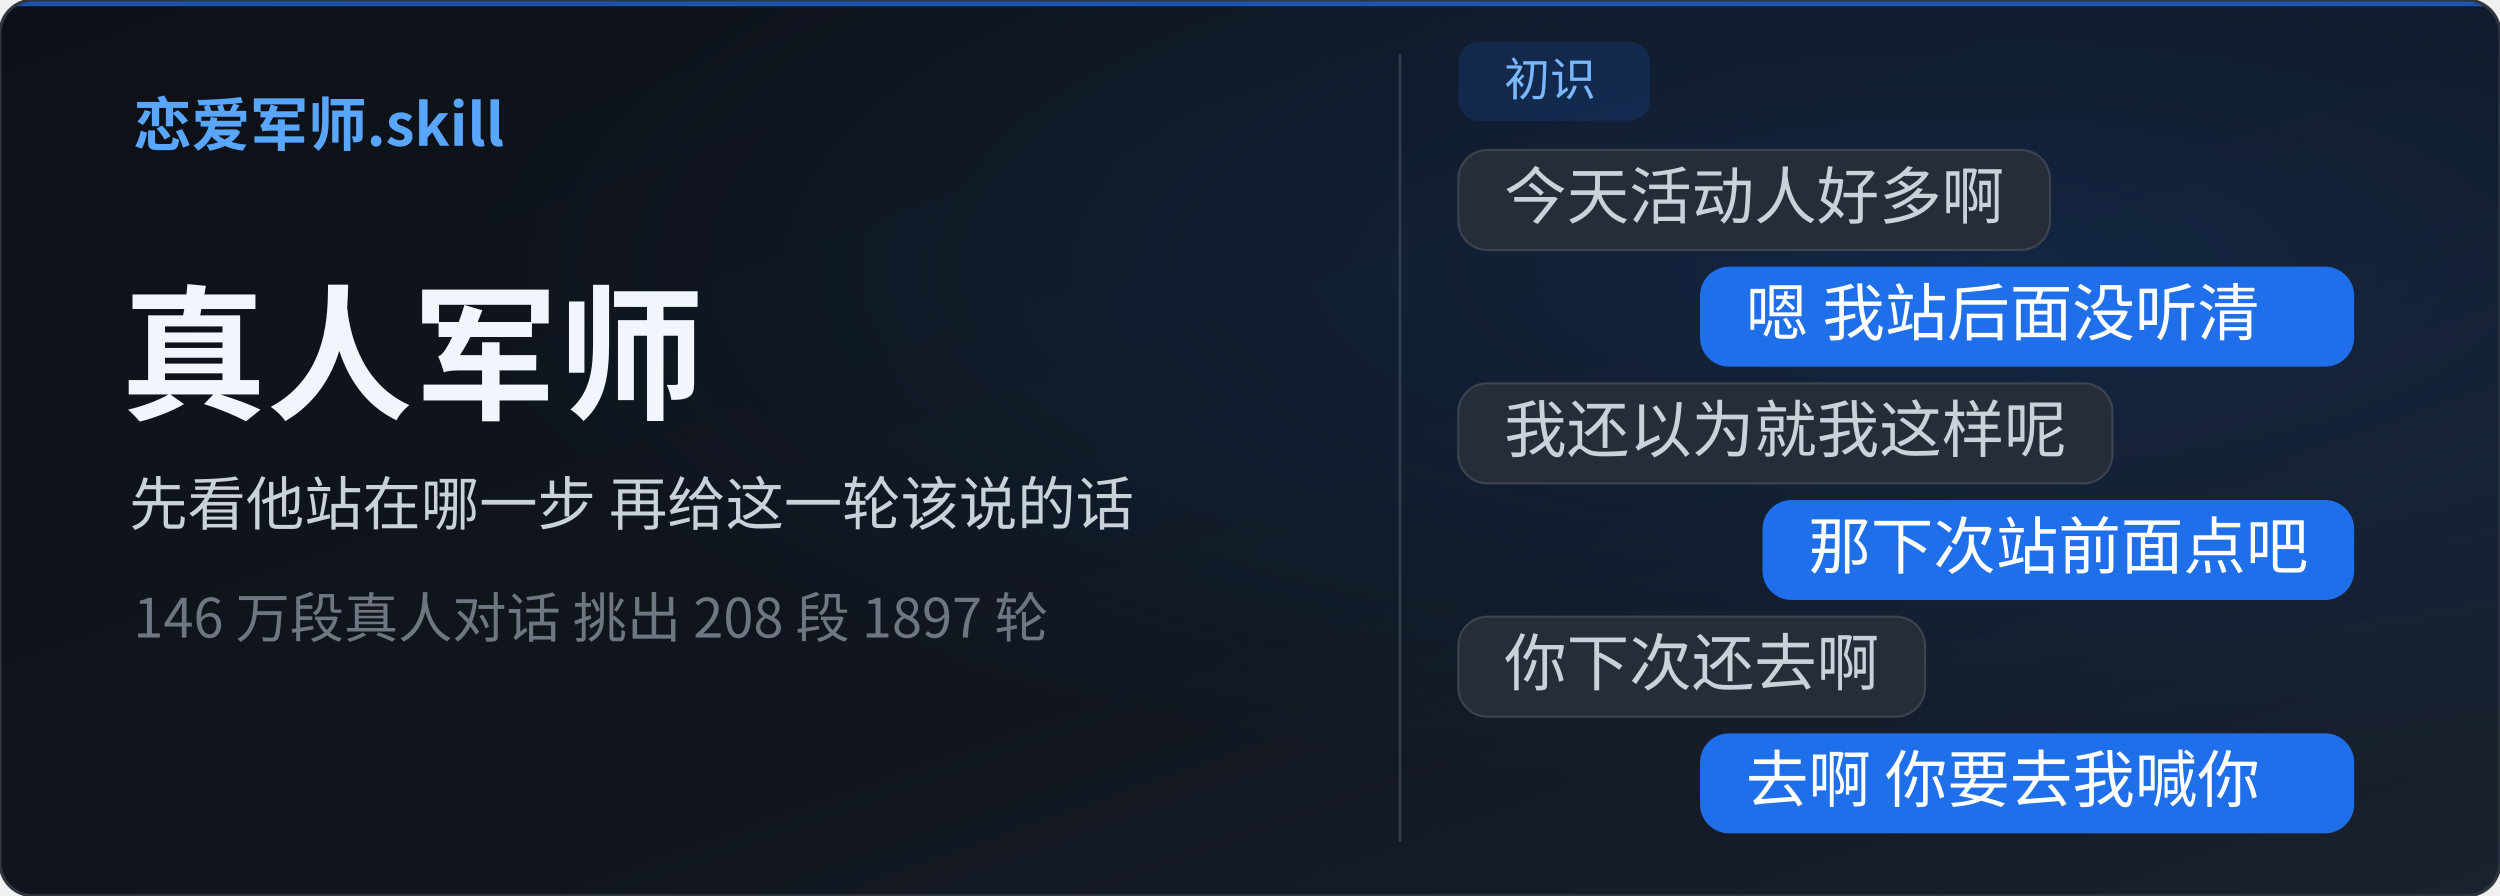
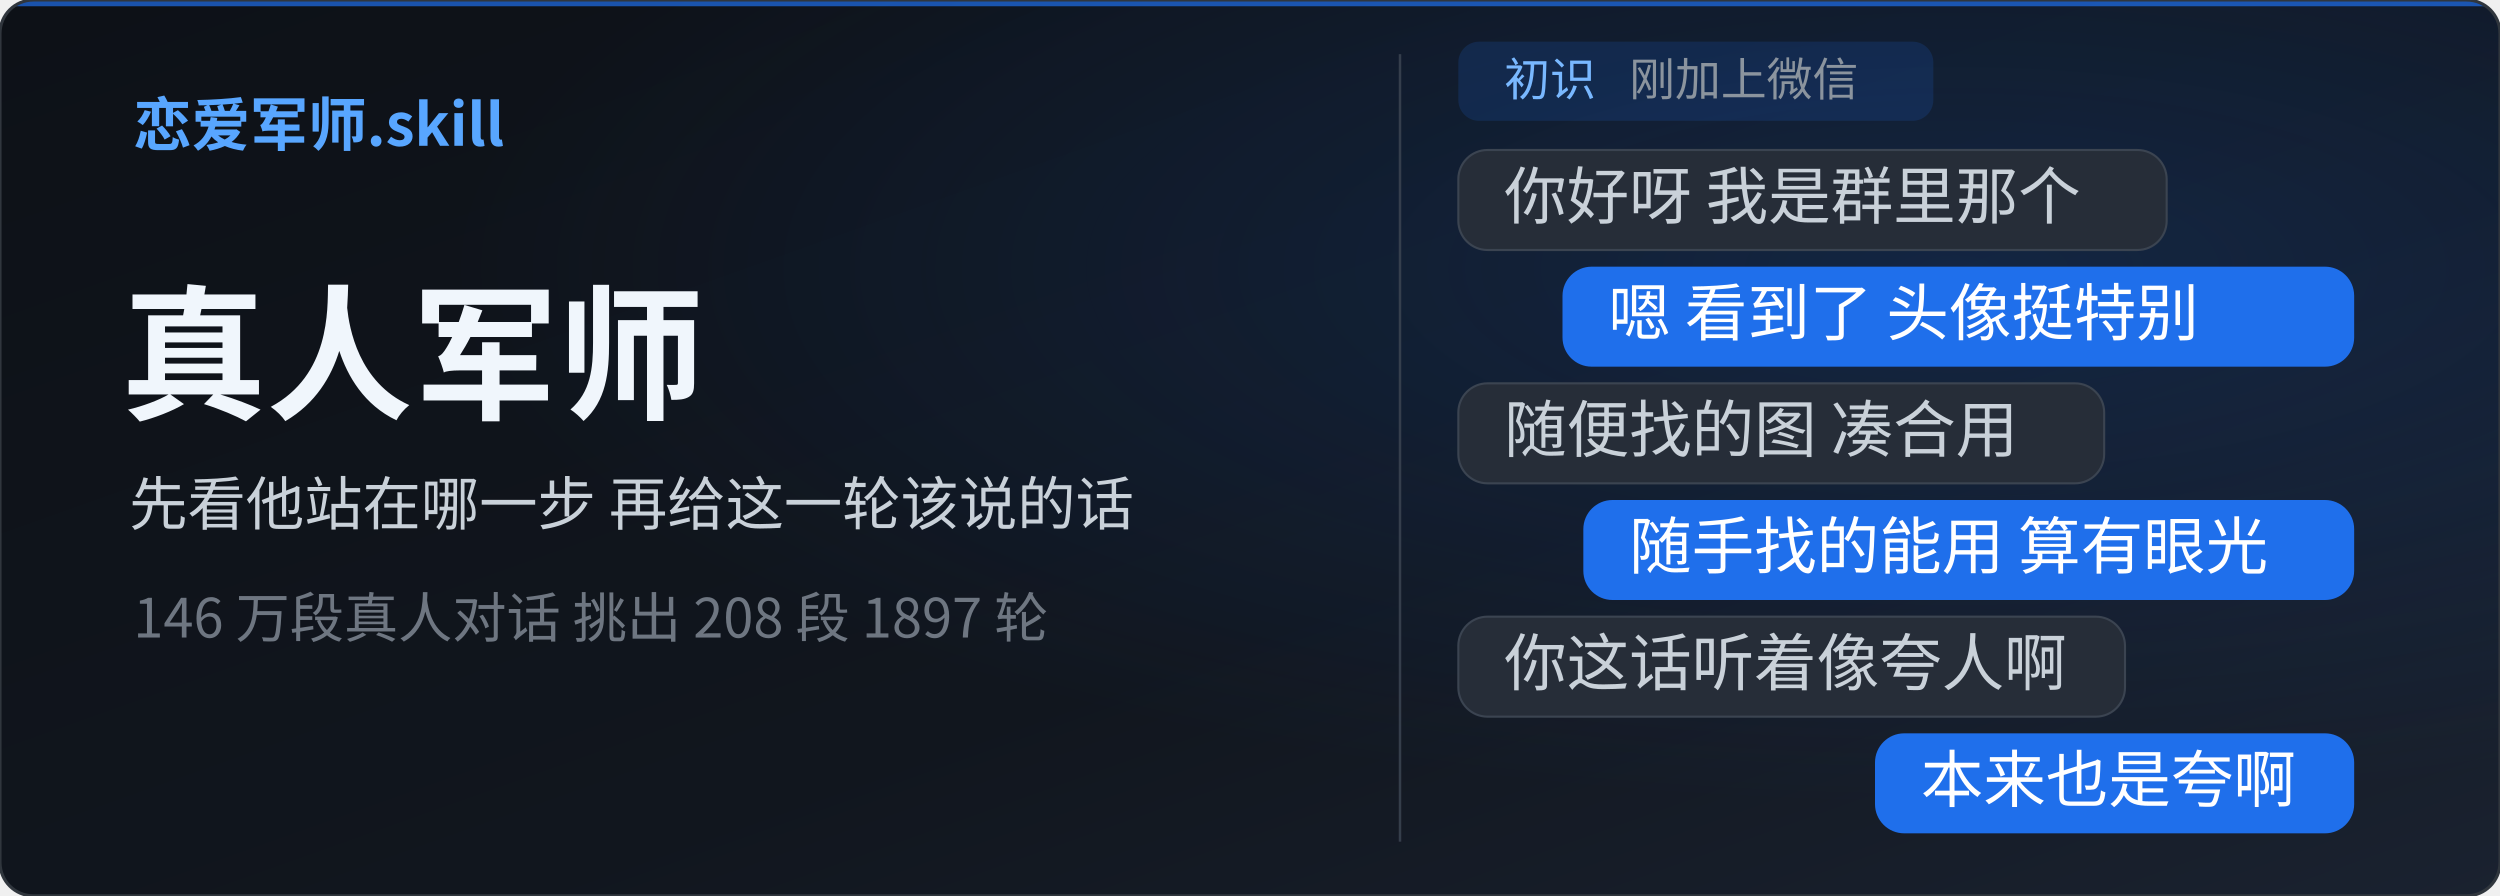
<svg xmlns="http://www.w3.org/2000/svg" width="1200" height="430" viewBox="0 0 1200 430" role="img" aria-label="恋爱军师.skill">
  <defs>
    <linearGradient id="bg" x1="0" y1="0" x2="1" y2="1">
      <stop offset="0" stop-color="#0d1117" />
      <stop offset="0.6" stop-color="#11161e" />
      <stop offset="1" stop-color="#1a2230" />
    </linearGradient>
    <radialGradient id="glow" cx="0.78" cy="0.3" r="0.6">
      <stop offset="0" stop-color="#1f6feb" stop-opacity="0.18" />
      <stop offset="1" stop-color="#1f6feb" stop-opacity="0" />
    </radialGradient>
    <clipPath id="card">
      <rect width="1200" height="430" rx="16" />
    </clipPath>
  </defs>
  <g clip-path="url(#card)">
    <rect width="1200" height="430" fill="url(#bg)" />
    <rect width="1200" height="430" fill="url(#glow)" />
    <rect x="0" y="0" width="1200" height="3" fill="#1f6feb" opacity="0.7" />
  </g>
  <rect width="1200" height="430" rx="16" fill="none" stroke="#30363d" stroke-width="1.5" />
  <line x1="672" y1="26" x2="672" y2="404" stroke="#3b4451" stroke-width="1.2" opacity="0.85" />
  <g font-family="PingFang SC, Microsoft YaHei, Noto Sans CJK SC, sans-serif">
    <text x="64" y="70" font-size="28" font-weight="600" fill="#58a6ff">恋爱军师.skill</text>
    <text x="58" y="196" font-size="70" font-weight="700" fill="#f0f6fc">真人军师</text>
    <text x="62" y="252" font-size="28" fill="#c9d1d9">先看他站在哪一步 再给这一轮该说的话</text>
    <text x="64" y="306" font-size="26" fill="#6e7681">146 万段真人对话 挑出 208 段 1897 轮</text>
-     <rect x="700" y="20" width="92" height="38" rx="10" fill="#1f6feb" opacity="0.16" />
+     <rect x="700" y="20" width="228" height="38" rx="10" fill="#1f6feb" opacity="0.16" />
    <text x="722" y="46" font-size="22" fill="#79b8ff">初识</text>
-     <rect x="700" y="72" width="284" height="48" rx="14" fill="#262d38" stroke="#3b4451" stroke-width="1" />
-     <text x="722" y="105" font-size="30" fill="#c9d1d9">今天活动人好多啊</text>
-     <rect x="816" y="128" width="314" height="48" rx="14" fill="#1f6feb" />
-     <text x="838" y="161" font-size="30" fill="#ffffff">嗯 我站后面没听清</text>
-     <rect x="700" y="184" width="314" height="48" rx="14" fill="#262d38" stroke="#3b4451" stroke-width="1" />
-     <text x="722" y="217" font-size="30" fill="#c9d1d9">我还以为就我这样呢</text>
-     <rect x="846" y="240" width="284" height="48" rx="14" fill="#1f6feb" />
-     <text x="868" y="273" font-size="30" fill="#ffffff">那下次站前面点吧</text>
-     <rect x="700" y="296" width="224" height="48" rx="14" fill="#262d38" stroke="#3b4451" stroke-width="1" />
-     <text x="722" y="329" font-size="30" fill="#c9d1d9">你下次还去啊</text>
-     <rect x="816" y="352" width="314" height="48" rx="14" fill="#1f6feb" />
-     <text x="838" y="385" font-size="30" fill="#ffffff">去啊 你要去我喊你</text>
+     <text x="782" y="46" font-size="22" fill="#8b949e">刚加上微信</text>
+     <rect x="700" y="72" width="340" height="48" rx="14" fill="#262d38" stroke="#3b4451" stroke-width="1" />
+     <text x="722" y="105" font-size="30" fill="#c9d1d9">你好呀 我是群里那个</text>
+     <rect x="750" y="128" width="380" height="48" rx="14" fill="#1f6feb" />
+     <text x="772" y="161" font-size="30" fill="#ffffff">嗯 看到了 头像挺特别</text>
+     <rect x="700" y="184" width="310" height="48" rx="14" fill="#262d38" stroke="#3b4451" stroke-width="1" />
+     <text x="722" y="217" font-size="30" fill="#c9d1d9">随便找的图 凑合用</text>
+     <rect x="760" y="240" width="370" height="48" rx="14" fill="#1f6feb" />
+     <text x="782" y="273" font-size="30" fill="#ffffff">随手找的能用 算有眼光</text>
+     <rect x="700" y="296" width="320" height="48" rx="14" fill="#262d38" stroke="#3b4451" stroke-width="1" />
+     <text x="722" y="329" font-size="30" fill="#c9d1d9">你这话听着像夸人啊</text>
+     <rect x="900" y="352" width="230" height="48" rx="14" fill="#1f6feb" />
+     <text x="922" y="385" font-size="30" fill="#ffffff">本来也是夸啊</text>
  </g>
</svg>
